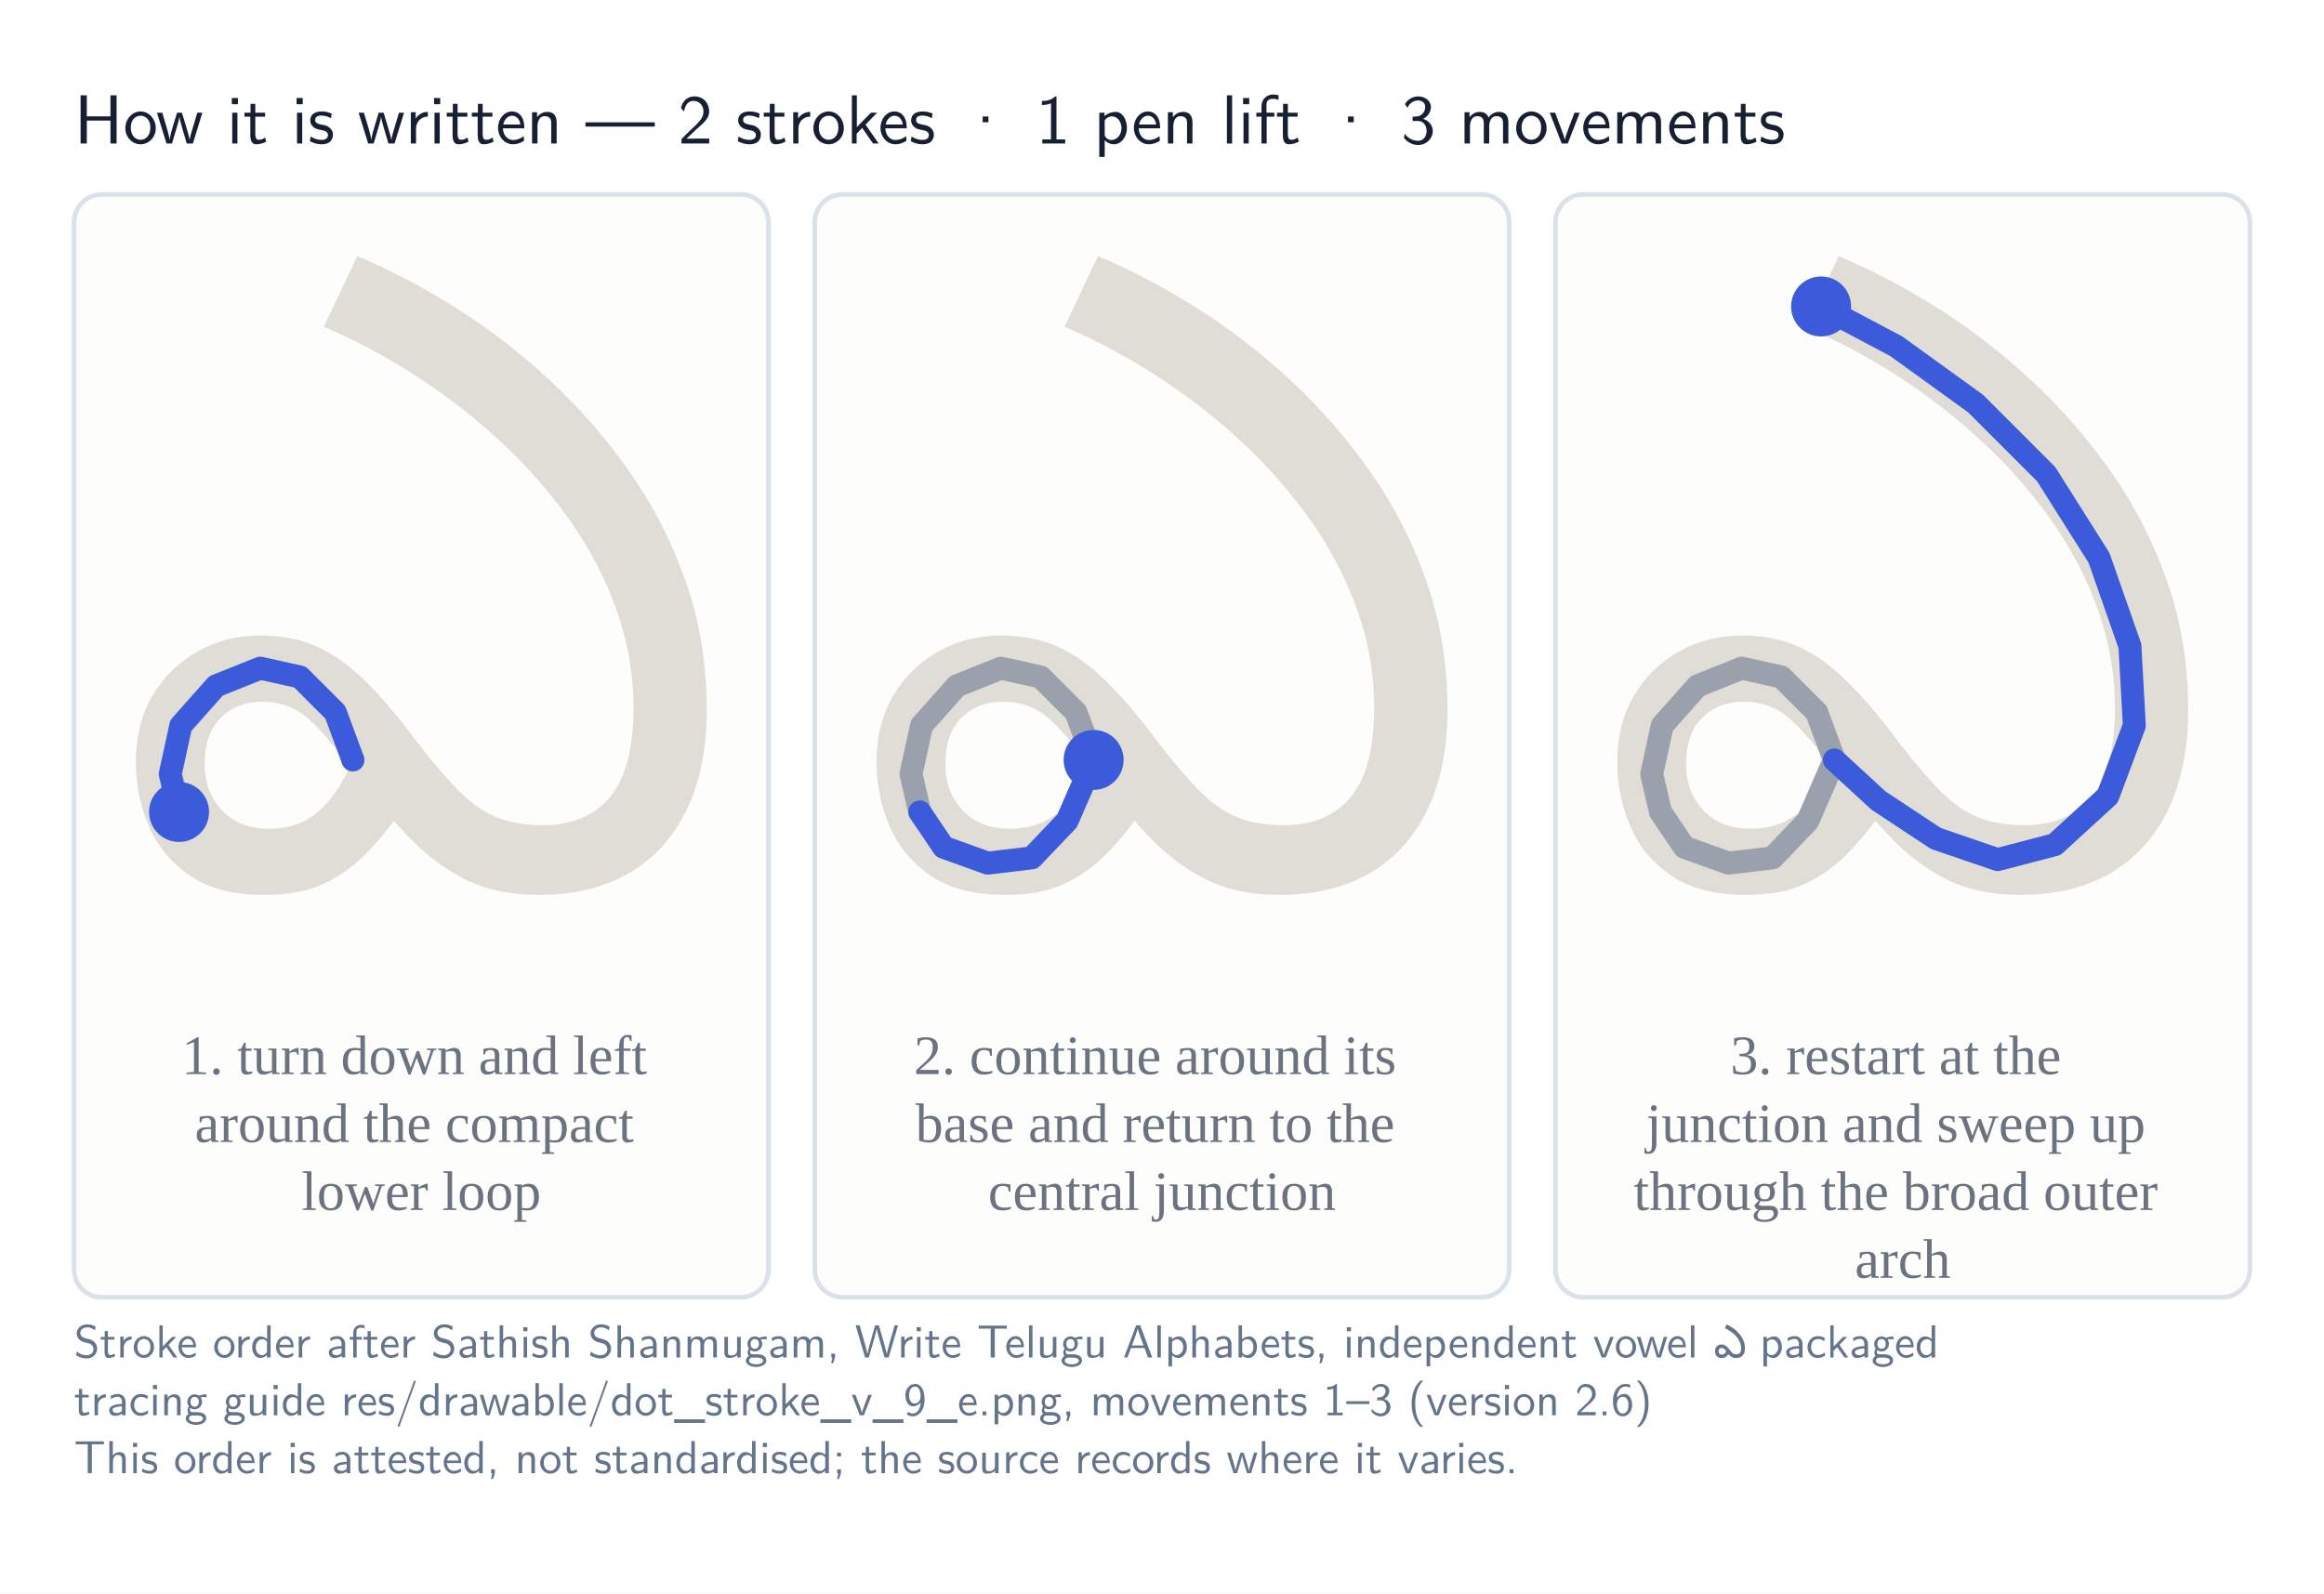
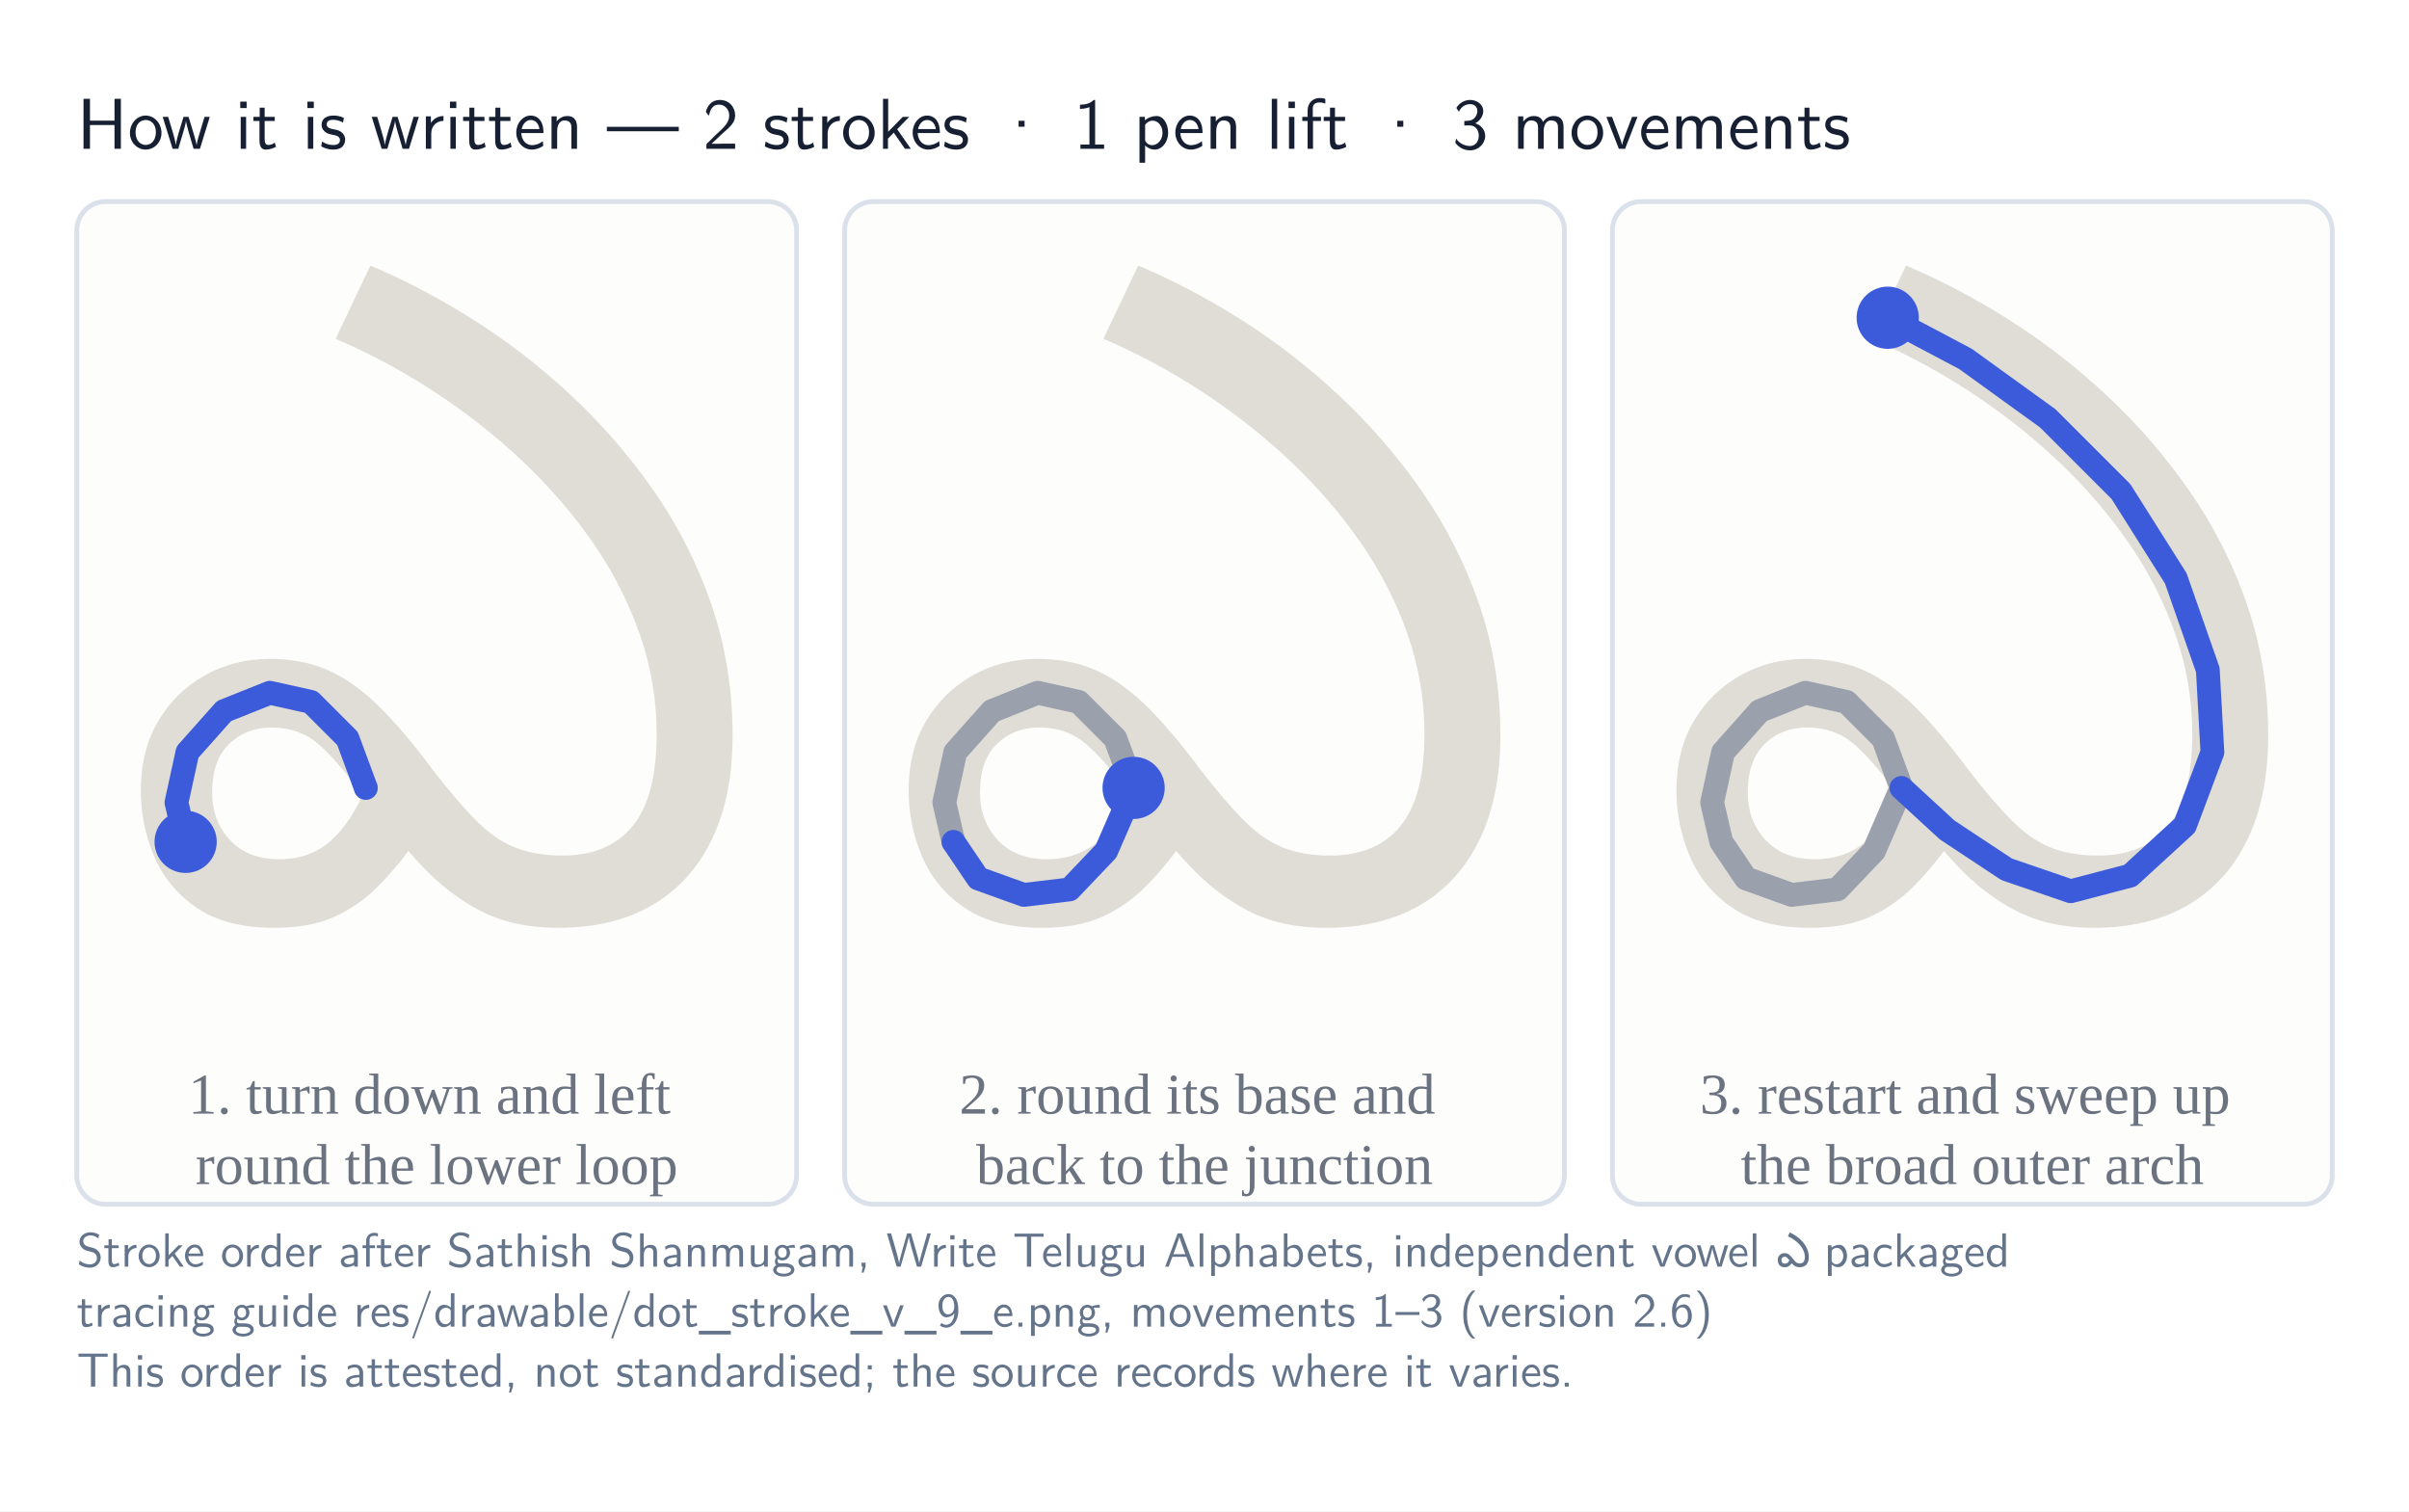
- <svg xmlns="http://www.w3.org/2000/svg" width="502" height="344.27" viewBox="0 0 502 344.27" role="img" aria-label="How to write ఎ: 2 strokes · 1 pen lift · 3 movements">
-   <rect x="0" y="0" width="502" height="344.27" fill="#ffffff" />
+ <svg xmlns="http://www.w3.org/2000/svg" width="502" height="314.93" viewBox="0 0 502 314.93" role="img" aria-label="How to write ఎ: 2 strokes · 1 pen lift · 3 movements">
+   <rect x="0" y="0" width="502" height="314.93" fill="#ffffff" />
  <text x="16" y="31" font-family="Latin Modern Sans, sans-serif" font-size="15" fill="#172033">How it is written — 2 strokes · 1 pen lift · 3 movements</text>
-   <rect x="16" y="42" width="150" height="238.27" rx="6" fill="#fdfdfc" stroke="#dbe1ea" stroke-width="1" />
-   <svg x="16" y="42" width="150" height="238.27" viewBox="-41 -782 787 1250.1" preserveAspectRatio="xMidYMid meet" overflow="hidden">
+   <rect x="16" y="42" width="150" height="208.93" rx="6" fill="#fdfdfc" stroke="#dbe1ea" stroke-width="1" />
+   <svg x="16" y="42" width="150" height="208.93" viewBox="-41 -782 787 1096.2" preserveAspectRatio="xMidYMid meet" overflow="hidden">
    <g transform="scale(1,-1)">
      <path class="ductus__glyph" d="M485 -12Q437 -12 401.5 6Q366 24 336 56Q306 88 273 131Q244 171 223 189Q202 207 172 207Q144 207 125.5 189Q107 171 107 136Q107 105 126.5 84Q146 63 180 63Q214 63 236.5 83Q259 103 275 141L328 81Q309 54 288 33Q267 12 240.5 0Q214 -12 175 -12Q122 -12 90 10Q58 32 43.5 66.5Q29 101 29 138Q29 182 48 214Q67 246 99 264Q131 282 170 282Q206 282 234 269.5Q262 257 289 230.5Q316 204 348 161Q375 126 396 105Q417 84 439 75.5Q461 67 490 67Q540 67 566.5 99Q593 131 593 200Q593 256 574.5 309Q556 362 523 409.5Q490 457 446 498.5Q402 540 350 574Q298 608 242 632L280 712Q335 689 391.5 653.5Q448 618 499 570.5Q550 523 590 465.5Q630 408 653 341Q676 274 676 198Q676 132 653.5 85Q631 38 588.5 13Q546 -12 485 -12Z" fill="#e0ddd6" fill-rule="nonzero" />
      <path class="ductus__done" d="M275 141 L275 141" fill="none" stroke="#9aa1ad" stroke-width="26" stroke-linecap="round" stroke-linejoin="round" />
      <path class="ductus__pen" d="M275 141 L255 195 L215 235 L170 245 L120 225 L80 180 L68 125 L78 82" fill="none" stroke="#3b5bdb" stroke-width="26" stroke-linecap="round" stroke-linejoin="round" />
      <circle class="ductus__tip" cx="78" cy="82" r="34" fill="#3b5bdb" />
    </g>
    <text class="ductus__caption" x="352.5" y="215.1" text-anchor="middle" font-size="63.1" fill="#6b7280">
      <tspan x="352.5" y="215.1">1. turn down and left</tspan>
-       <tspan x="352.5" y="292.1">around the compact</tspan>
-       <tspan x="352.5" y="369.1">lower loop</tspan>
+       <tspan x="352.5" y="292.1">round the lower loop</tspan>
    </text>
  </svg>
-   <rect x="176" y="42" width="150" height="238.27" rx="6" fill="#fdfdfc" stroke="#dbe1ea" stroke-width="1" />
-   <svg x="176" y="42" width="150" height="238.27" viewBox="-41 -782 787 1250.1" preserveAspectRatio="xMidYMid meet" overflow="hidden">
+   <rect x="176" y="42" width="150" height="208.93" rx="6" fill="#fdfdfc" stroke="#dbe1ea" stroke-width="1" />
+   <svg x="176" y="42" width="150" height="208.93" viewBox="-41 -782 787 1096.2" preserveAspectRatio="xMidYMid meet" overflow="hidden">
    <g transform="scale(1,-1)">
      <path class="ductus__glyph" d="M485 -12Q437 -12 401.5 6Q366 24 336 56Q306 88 273 131Q244 171 223 189Q202 207 172 207Q144 207 125.5 189Q107 171 107 136Q107 105 126.5 84Q146 63 180 63Q214 63 236.5 83Q259 103 275 141L328 81Q309 54 288 33Q267 12 240.5 0Q214 -12 175 -12Q122 -12 90 10Q58 32 43.5 66.5Q29 101 29 138Q29 182 48 214Q67 246 99 264Q131 282 170 282Q206 282 234 269.5Q262 257 289 230.5Q316 204 348 161Q375 126 396 105Q417 84 439 75.5Q461 67 490 67Q540 67 566.5 99Q593 131 593 200Q593 256 574.5 309Q556 362 523 409.5Q490 457 446 498.5Q402 540 350 574Q298 608 242 632L280 712Q335 689 391.5 653.5Q448 618 499 570.5Q550 523 590 465.5Q630 408 653 341Q676 274 676 198Q676 132 653.5 85Q631 38 588.5 13Q546 -12 485 -12Z" fill="#e0ddd6" fill-rule="nonzero" />
      <path class="ductus__done" d="M275 141 L255 195 L215 235 L170 245 L120 225 L80 180 L68 125 L78 82 L78 82" fill="none" stroke="#9aa1ad" stroke-width="26" stroke-linecap="round" stroke-linejoin="round" />
      <path class="ductus__pen" d="M78 82 L105 42 L155 24 L205 30 L245 72 L275 141" fill="none" stroke="#3b5bdb" stroke-width="26" stroke-linecap="round" stroke-linejoin="round" />
      <circle class="ductus__tip" cx="275" cy="141" r="34" fill="#3b5bdb" />
    </g>
    <text class="ductus__caption" x="352.5" y="215.1" text-anchor="middle" font-size="63.1" fill="#6b7280">
-       <tspan x="352.5" y="215.1">2. continue around its</tspan>
-       <tspan x="352.5" y="292.1">base and return to the</tspan>
-       <tspan x="352.5" y="369.1">central junction</tspan>
+       <tspan x="352.5" y="215.1">2. round its base and</tspan>
+       <tspan x="352.5" y="292.1">back to the junction</tspan>
    </text>
  </svg>
-   <rect x="336" y="42" width="150" height="238.27" rx="6" fill="#fdfdfc" stroke="#dbe1ea" stroke-width="1" />
-   <svg x="336" y="42" width="150" height="238.27" viewBox="-41 -782 787 1250.1" preserveAspectRatio="xMidYMid meet" overflow="hidden">
+   <rect x="336" y="42" width="150" height="208.93" rx="6" fill="#fdfdfc" stroke="#dbe1ea" stroke-width="1" />
+   <svg x="336" y="42" width="150" height="208.93" viewBox="-41 -782 787 1096.2" preserveAspectRatio="xMidYMid meet" overflow="hidden">
    <g transform="scale(1,-1)">
      <path class="ductus__glyph" d="M485 -12Q437 -12 401.5 6Q366 24 336 56Q306 88 273 131Q244 171 223 189Q202 207 172 207Q144 207 125.5 189Q107 171 107 136Q107 105 126.5 84Q146 63 180 63Q214 63 236.5 83Q259 103 275 141L328 81Q309 54 288 33Q267 12 240.5 0Q214 -12 175 -12Q122 -12 90 10Q58 32 43.5 66.5Q29 101 29 138Q29 182 48 214Q67 246 99 264Q131 282 170 282Q206 282 234 269.5Q262 257 289 230.5Q316 204 348 161Q375 126 396 105Q417 84 439 75.5Q461 67 490 67Q540 67 566.5 99Q593 131 593 200Q593 256 574.5 309Q556 362 523 409.5Q490 457 446 498.5Q402 540 350 574Q298 608 242 632L280 712Q335 689 391.5 653.5Q448 618 499 570.5Q550 523 590 465.5Q630 408 653 341Q676 274 676 198Q676 132 653.5 85Q631 38 588.5 13Q546 -12 485 -12Z" fill="#e0ddd6" fill-rule="nonzero" />
      <path class="ductus__done" d="M275 141 L255 195 L215 235 L170 245 L120 225 L80 180 L68 125 L78 82 L105 42 L155 24 L205 30 L245 72 L275 141" fill="none" stroke="#9aa1ad" stroke-width="26" stroke-linecap="round" stroke-linejoin="round" />
      <path class="ductus__done" d="M275 141 L275 141" fill="none" stroke="#9aa1ad" stroke-width="26" stroke-linecap="round" stroke-linejoin="round" />
      <path class="ductus__pen" d="M275 141 L325 95 L390 52 L460 28 L525 45 L585 100 L615 180 L610 270 L575 370 L515 465 L435 545 L345 610 L260 655" fill="none" stroke="#3b5bdb" stroke-width="26" stroke-linecap="round" stroke-linejoin="round" />
      <circle class="ductus__tip" cx="260" cy="655" r="34" fill="#3b5bdb" />
    </g>
    <text class="ductus__caption" x="352.5" y="215.1" text-anchor="middle" font-size="63.1" fill="#6b7280">
-       <tspan x="352.5" y="215.1">3. restart at the</tspan>
-       <tspan x="352.5" y="292.1">junction and sweep up</tspan>
-       <tspan x="352.5" y="369.1">through the broad outer</tspan>
-       <tspan x="352.5" y="446">arch</tspan>
+       <tspan x="352.5" y="215.1">3. restart and sweep up</tspan>
+       <tspan x="352.5" y="292.1">the broad outer arch</tspan>
    </text>
  </svg>
-   <text x="16" y="293.27" font-family="Latin Modern Sans, sans-serif" font-size="10" fill="#64748b">Stroke order after Sathish Shanmugam, Write Telugu Alphabets, independent vowel ఎ packaged</text>
-   <text x="16" y="305.77" font-family="Latin Modern Sans, sans-serif" font-size="10" fill="#64748b">tracing guide res/drawable/dot_stroke_v_9_e.png, movements 1–3 (version 2.6)</text>
-   <text x="16" y="318.27" font-family="Latin Modern Sans, sans-serif" font-size="10" fill="#64748b">This order is attested, not standardised; the source records where it varies.</text>
+   <text x="16" y="263.93" font-family="Latin Modern Sans, sans-serif" font-size="10" fill="#64748b">Stroke order after Sathish Shanmugam, Write Telugu Alphabets, independent vowel ఎ packaged</text>
+   <text x="16" y="276.43" font-family="Latin Modern Sans, sans-serif" font-size="10" fill="#64748b">tracing guide res/drawable/dot_stroke_v_9_e.png, movements 1–3 (version 2.6)</text>
+   <text x="16" y="288.93" font-family="Latin Modern Sans, sans-serif" font-size="10" fill="#64748b">This order is attested, not standardised; the source records where it varies.</text>
</svg>
